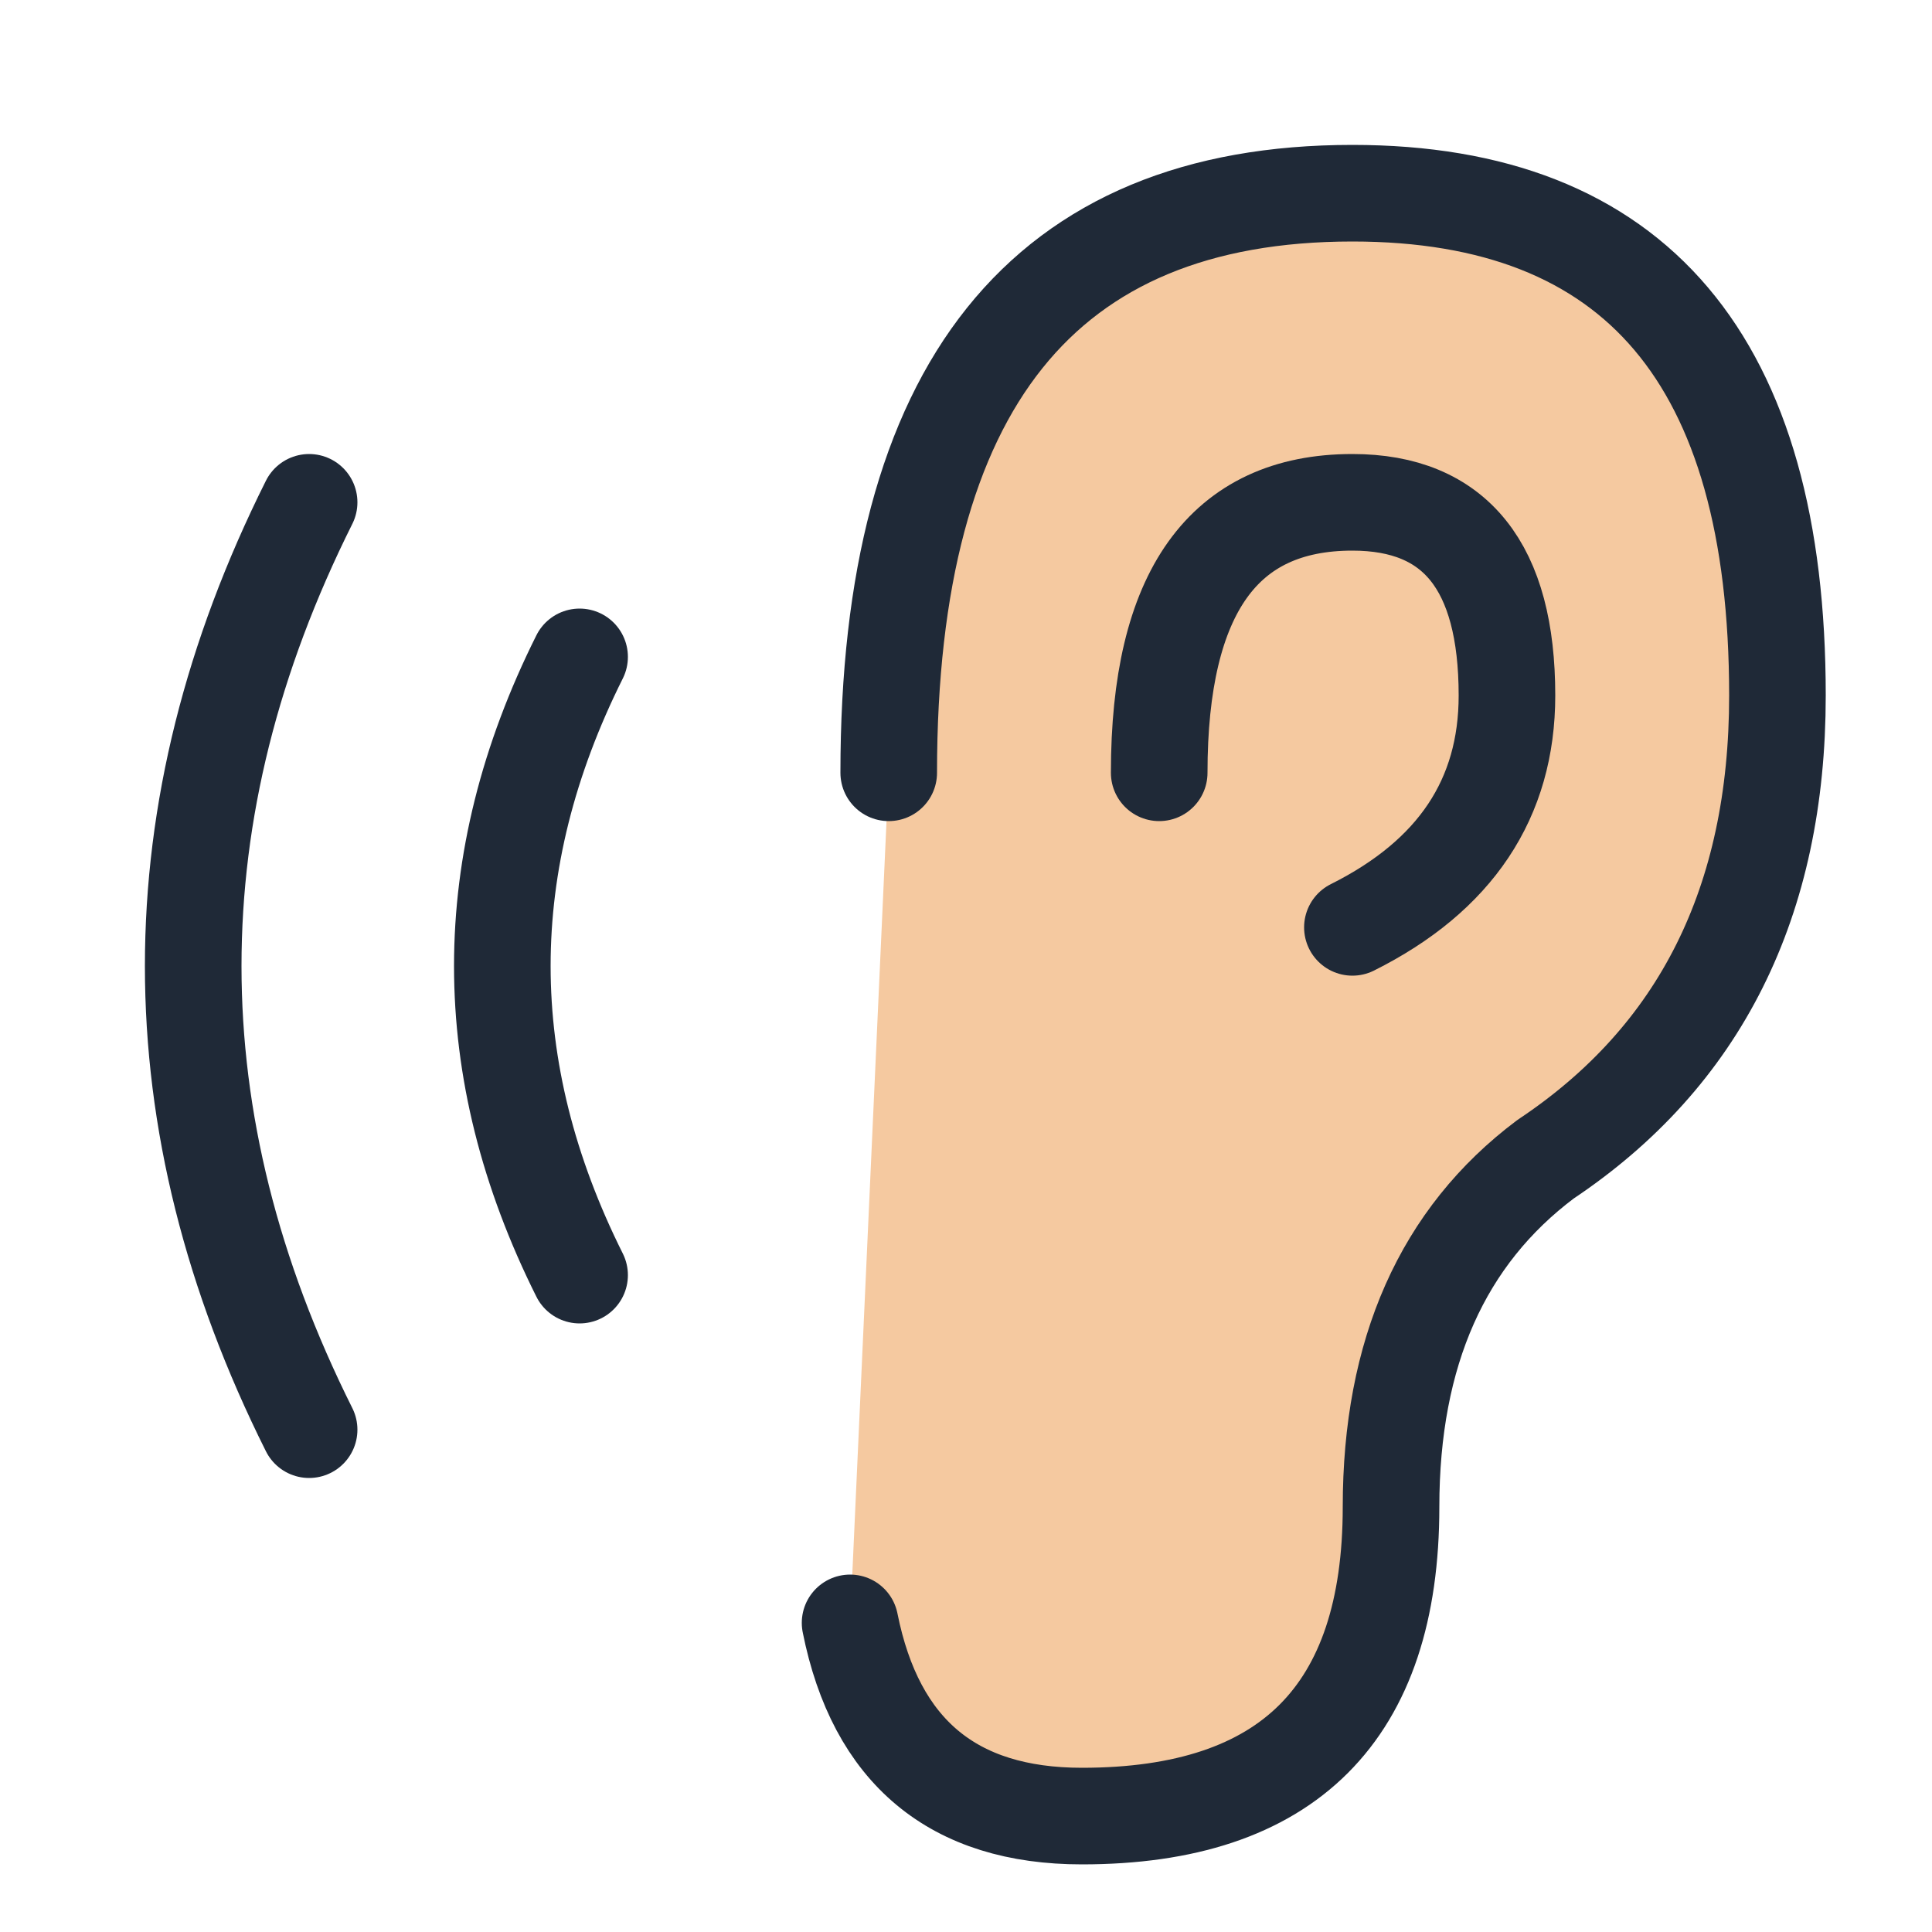
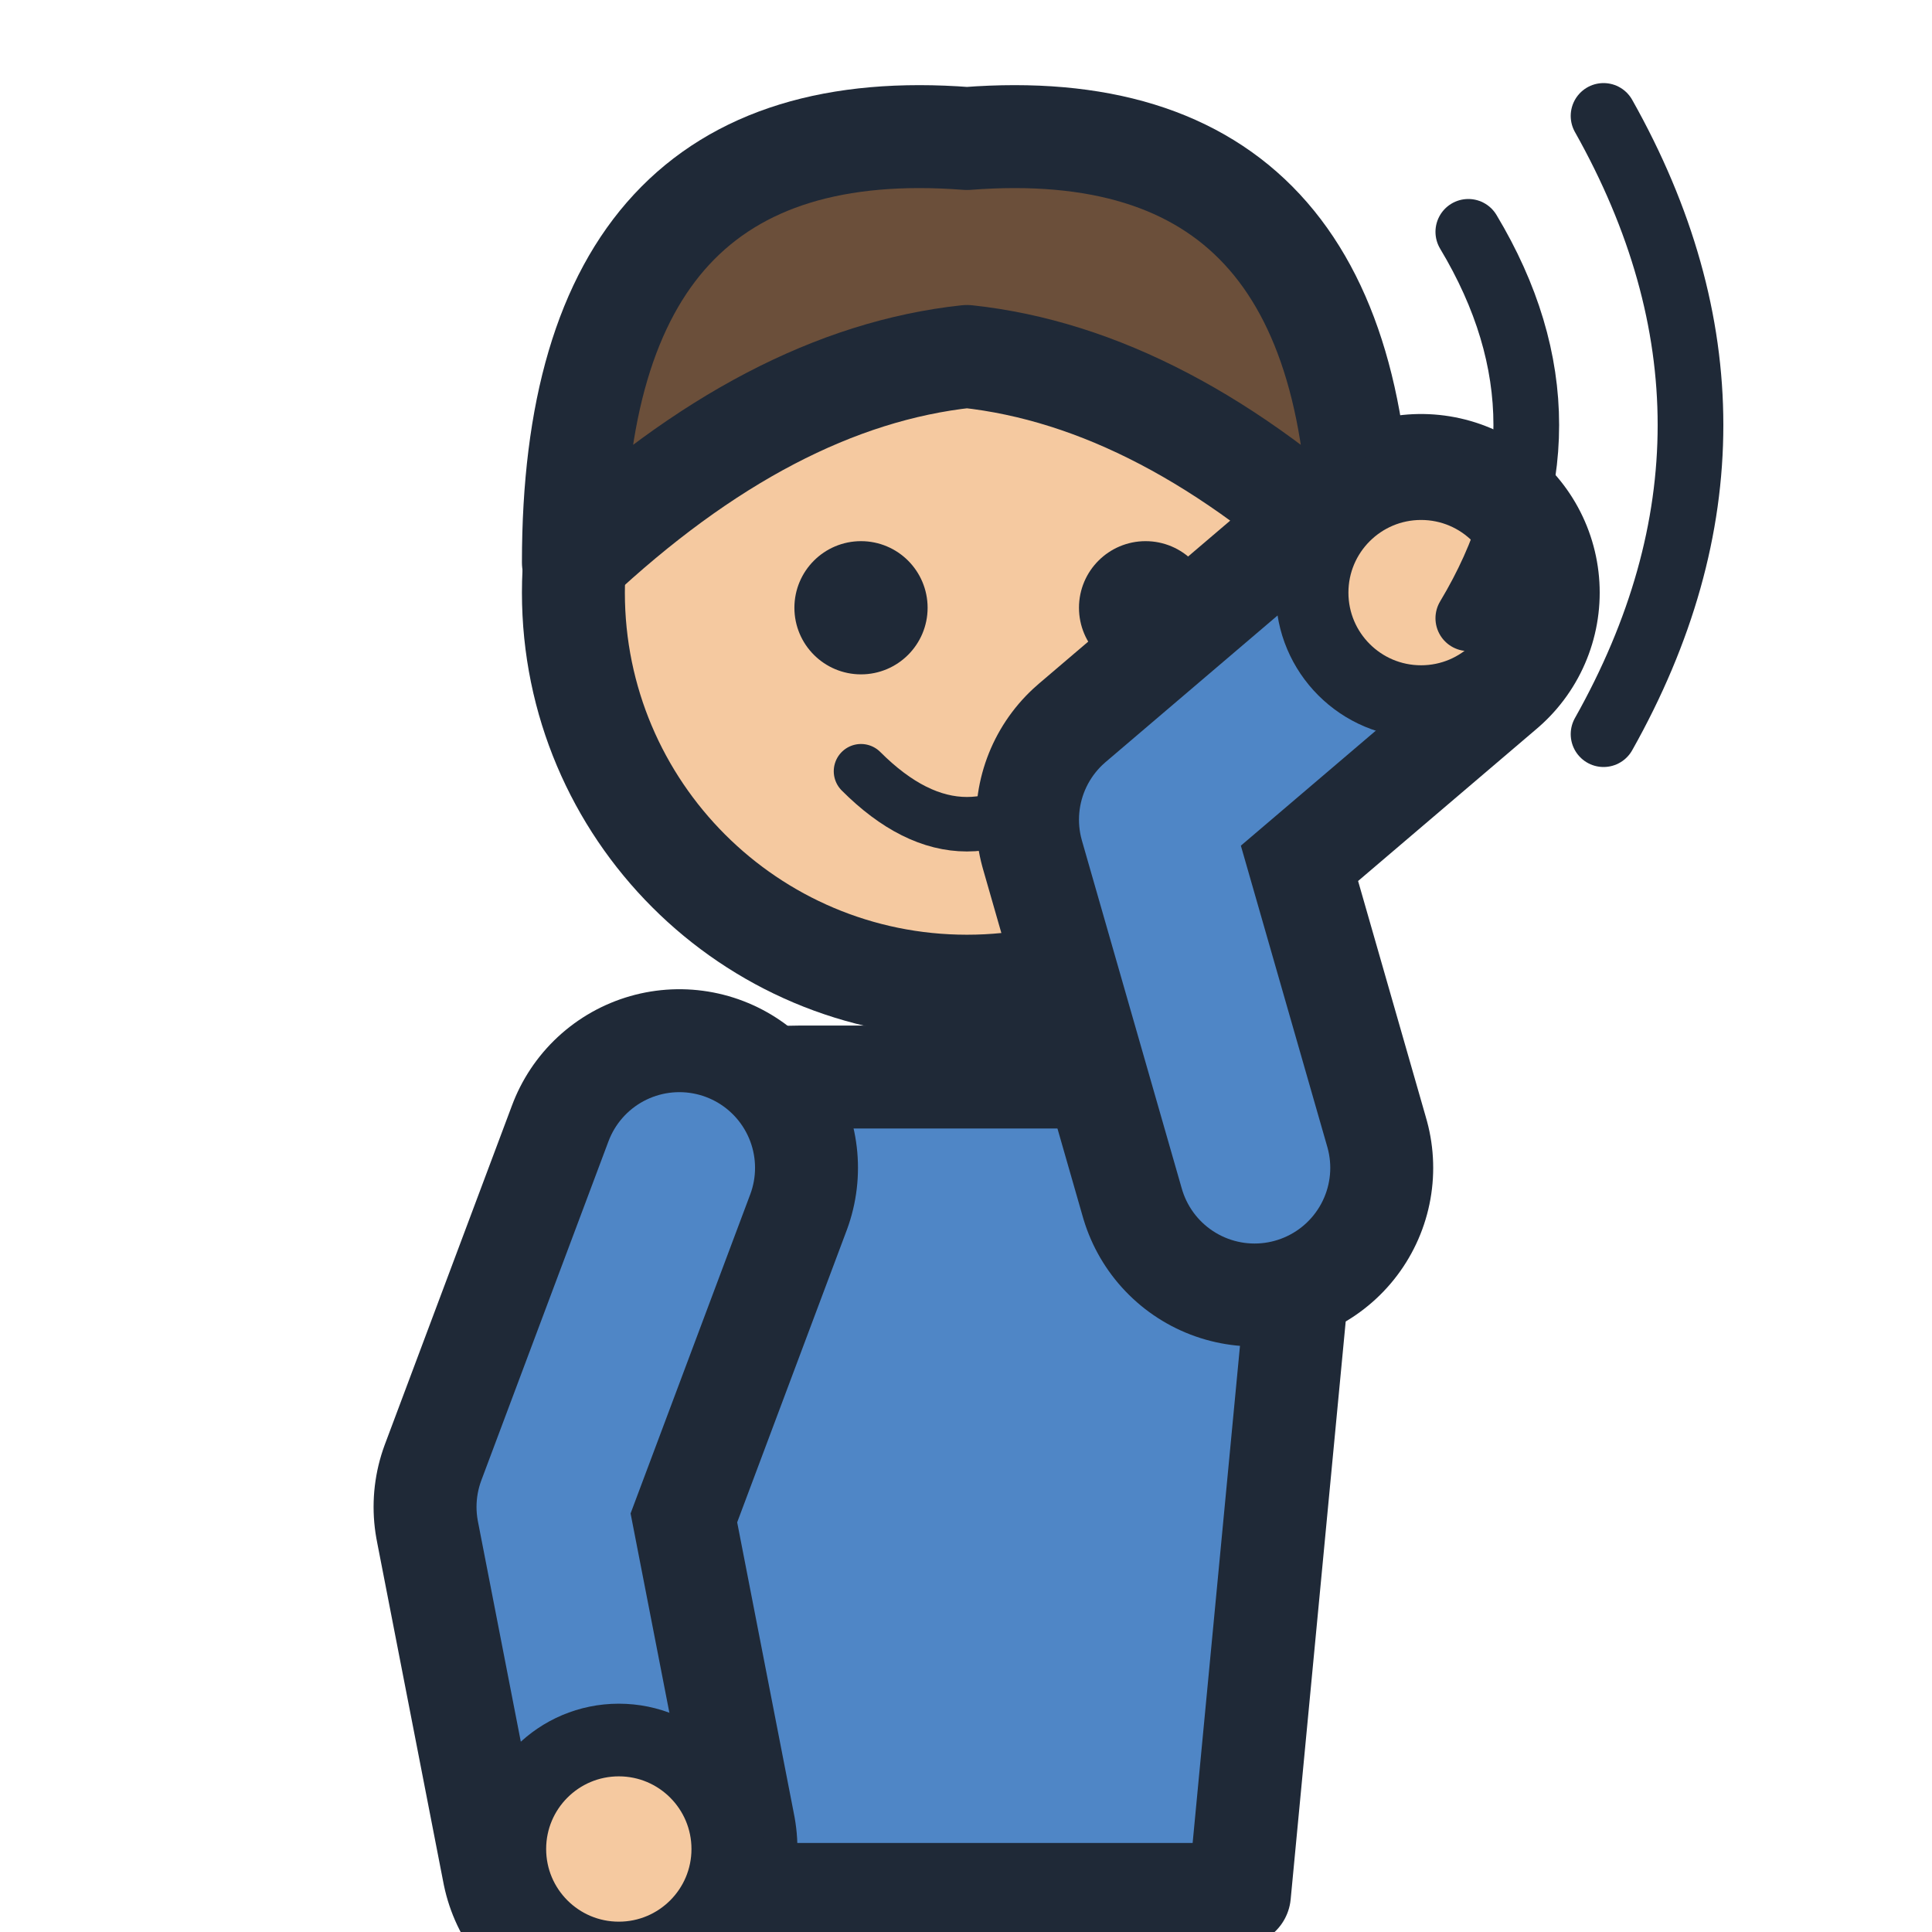
<svg xmlns="http://www.w3.org/2000/svg" viewBox="0 0 100 100">
-   <path d="M46 40 Q46 10 70 10 Q92 10 92 36 Q92 52 80 60 Q72 66 72 78 Q72 94 56 94 Q46 94 44 84" fill="#F5C9A0" stroke="#1F2937" stroke-width="5" stroke-linecap="round" stroke-linejoin="round" />
-   <path d="M60 40 Q60 26 70 26 Q78 26 78 36 Q78 44 70 48" fill="none" stroke="#1F2937" stroke-width="5" stroke-linecap="round" />
-   <path d="M30 34 Q22 50 30 66 M16 26 Q4 50 16 74" fill="none" stroke="#1F2937" stroke-width="5" stroke-linecap="round" />
+   <g transform="translate(-28.3 -3.8) scale(1.567)">
+     <path d="M39 44 Q39 38 44.5 38 H55.5 Q61 38 61 44 L59 65 H41 Z" fill="#4F86C6" stroke="#1F2937" stroke-width="3.4" stroke-linejoin="round" />
+     <circle cx="50" cy="22" r="13" fill="#F5C9A0" stroke="#1F2937" stroke-width="3.4" />
+     <path d="M37 21 Q37 6 50 7 Q63 6 63 21 Q56.5 14.9 50 14.2 Q43.5 14.9 37 21 Z" fill="#6B4F3A" stroke="#1F2937" stroke-width="3.4" stroke-linejoin="round" />
+     <circle cx="46.5" cy="22.5" r="1.7" fill="#1F2937" stroke="#1F2937" stroke-width="1" />
+     <circle cx="55.9" cy="22.5" r="1.7" fill="#1F2937" stroke="#1F2937" stroke-width="1" />
+     <path d="M46.5 27.9 Q50 31.4 53.5 27.9" fill="none" stroke="#1F2937" stroke-width="1.8" stroke-linecap="round" />
+     <path d="M40.5 41 L36.3 52.2 L38.5 63.5" fill="none" stroke="#1F2937" stroke-width="11.8" stroke-linecap="round" stroke-linejoin="round" />
+     <path d="M40.5 41 L36.3 52.2 L38.5 63.5" fill="none" stroke="#4F86C6" stroke-width="5" stroke-linecap="round" stroke-linejoin="round" />
+     <path d="M59.5 41 L56.2 29.5 L65 22" fill="none" stroke="#1F2937" stroke-width="11.8" stroke-linecap="round" stroke-linejoin="round" />
+     <path d="M59.5 41 L56.2 29.5 L65 22" fill="none" stroke="#4F86C6" stroke-width="5" stroke-linecap="round" stroke-linejoin="round" />
+     <circle cx="38.5" cy="63.5" r="3.6" fill="#F5C9A0" stroke="#1F2937" stroke-width="2.4" />
+     <circle cx="65" cy="22" r="3.6" fill="#F5C9A0" stroke="#1F2937" stroke-width="2.4" />
+   </g>
+   <path d="M76 12 Q82 22 76 32 M83 6 Q92 22 83 38" fill="none" stroke="#1F2937" stroke-width="3.4" stroke-linecap="round" stroke-linejoin="round" />
</svg>
